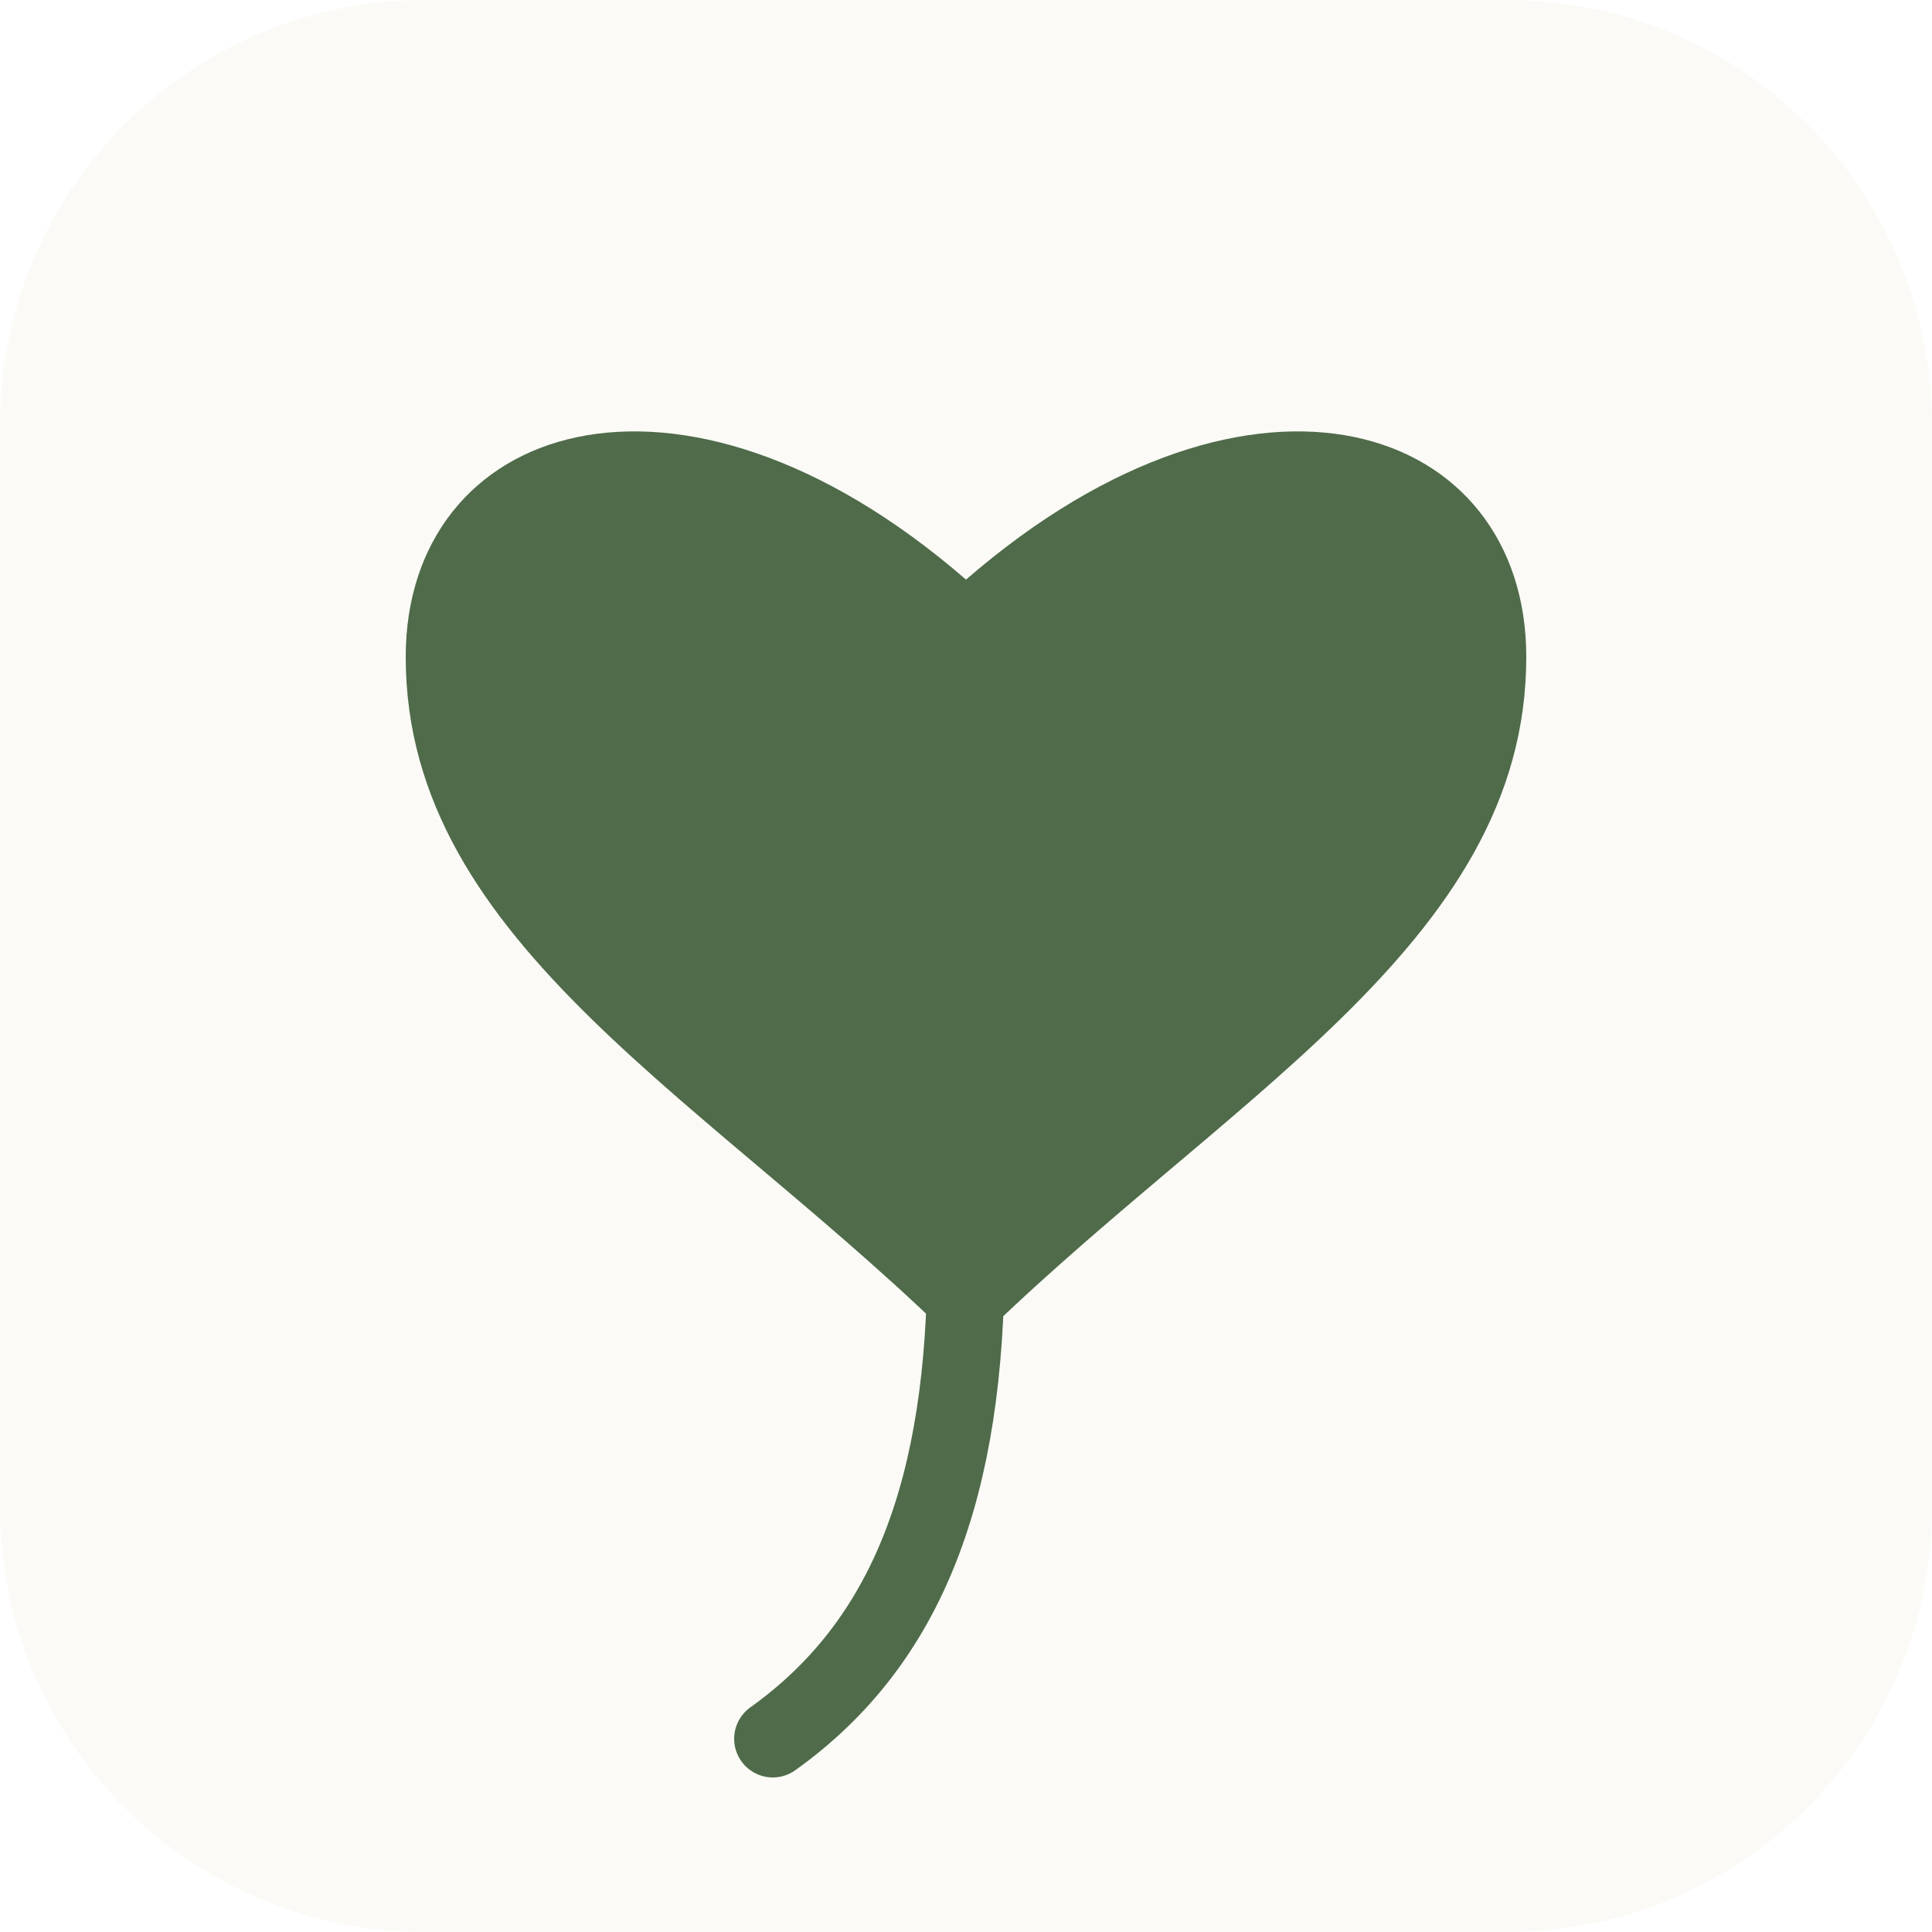
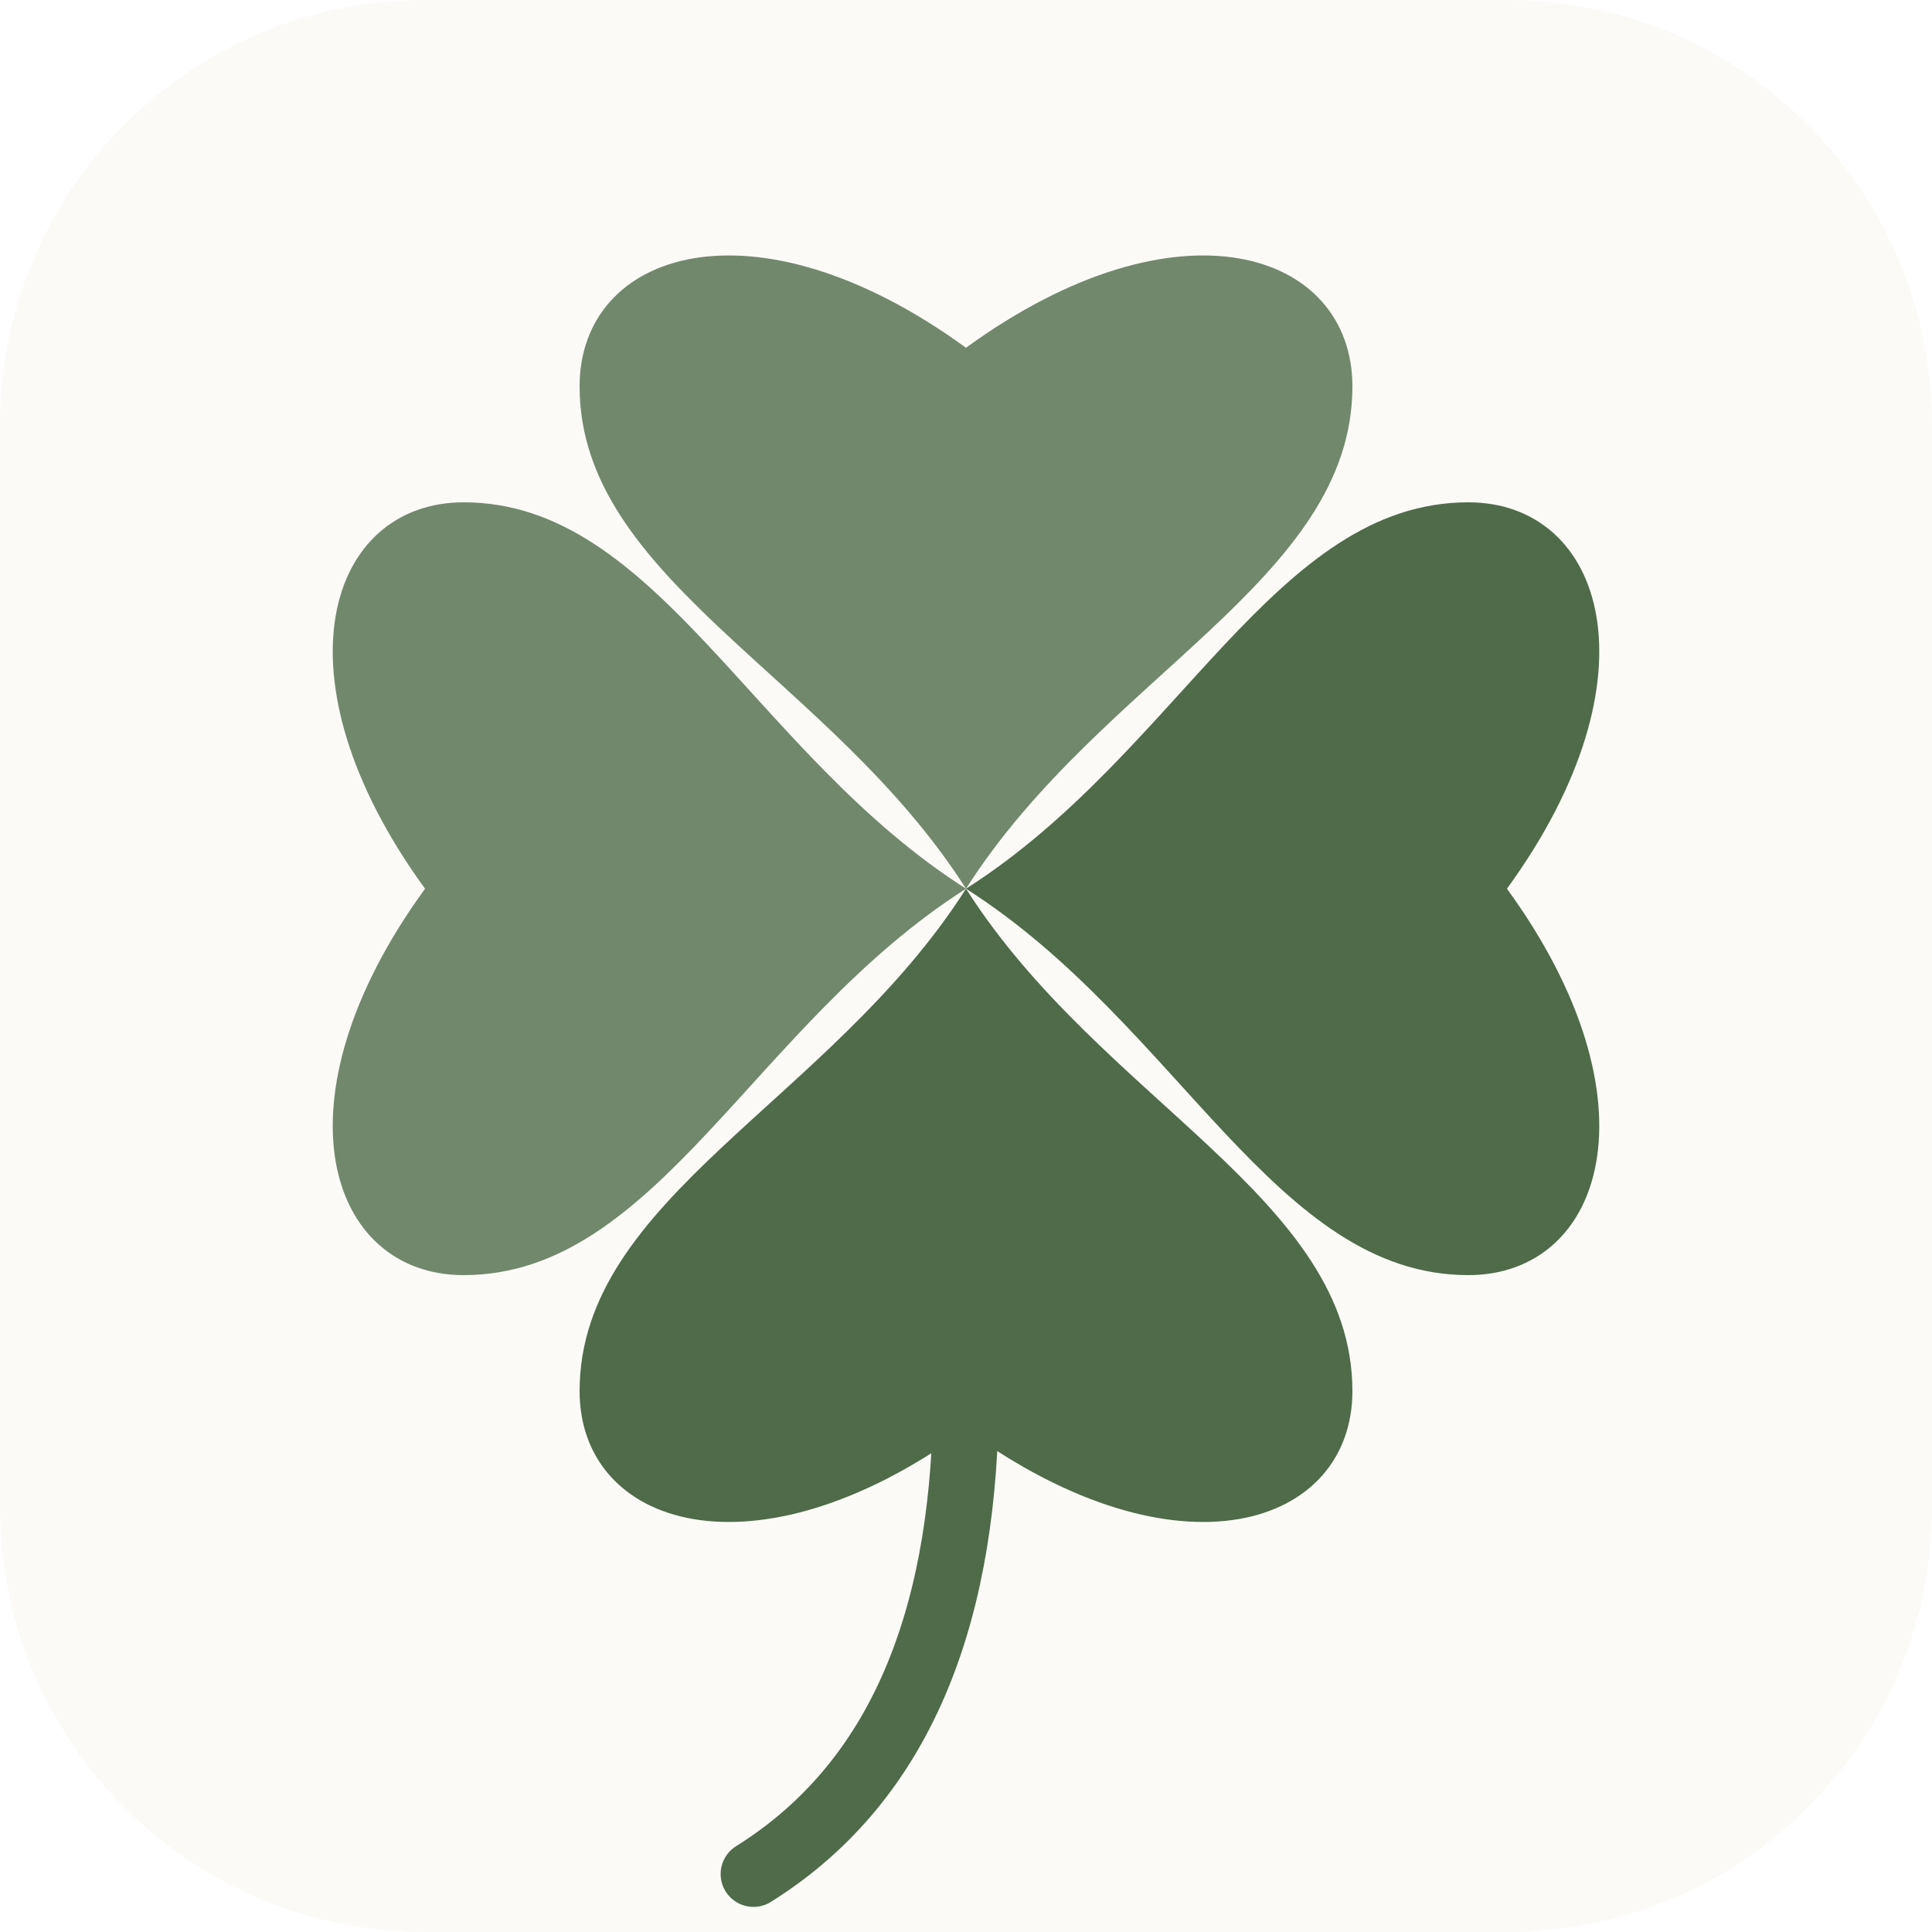
<svg xmlns="http://www.w3.org/2000/svg" viewBox="0 0 100 100">
  <rect width="100" height="100" rx="22" fill="#FBFAF6" />
-   <path d="M50 65C50 77 47 85 40 90" stroke="#4F6B4A" stroke-width="4" stroke-linecap="round" fill="none" />
-   <path d="M50 70C37 57 21 49 21 34C21 22 35 17 50 30C65 17 79 22 79 34C79 49 63 57 50 70Z" fill="#4F6B4A" />
+   <path d="M50 72c0 11-3 20-11 25" stroke="#4F6B4A" stroke-width="3.4" stroke-linecap="round" fill="none" />
+   <g transform="translate(50 46)" fill="#4F6B4A">
+     <path d="M0 0C-7 -11-20 -16-20 -26C-20 -33-11 -36 0 -28C11 -36 20 -33 20 -26C20 -16 7 -11 0 0Z" opacity="0.8" />
+     <path d="M0 0C-7 -11-20 -16-20 -26C-20 -33-11 -36 0 -28C11 -36 20 -33 20 -26C20 -16 7 -11 0 0Z" transform="rotate(90)" />
+     <path d="M0 0C-7 -11-20 -16-20 -26C-20 -33-11 -36 0 -28C11 -36 20 -33 20 -26C20 -16 7 -11 0 0Z" transform="rotate(180)" />
+     <path d="M0 0C-7 -11-20 -16-20 -26C-20 -33-11 -36 0 -28C11 -36 20 -33 20 -26C20 -16 7 -11 0 0Z" transform="rotate(270)" opacity="0.8" />
+   </g>
</svg>
